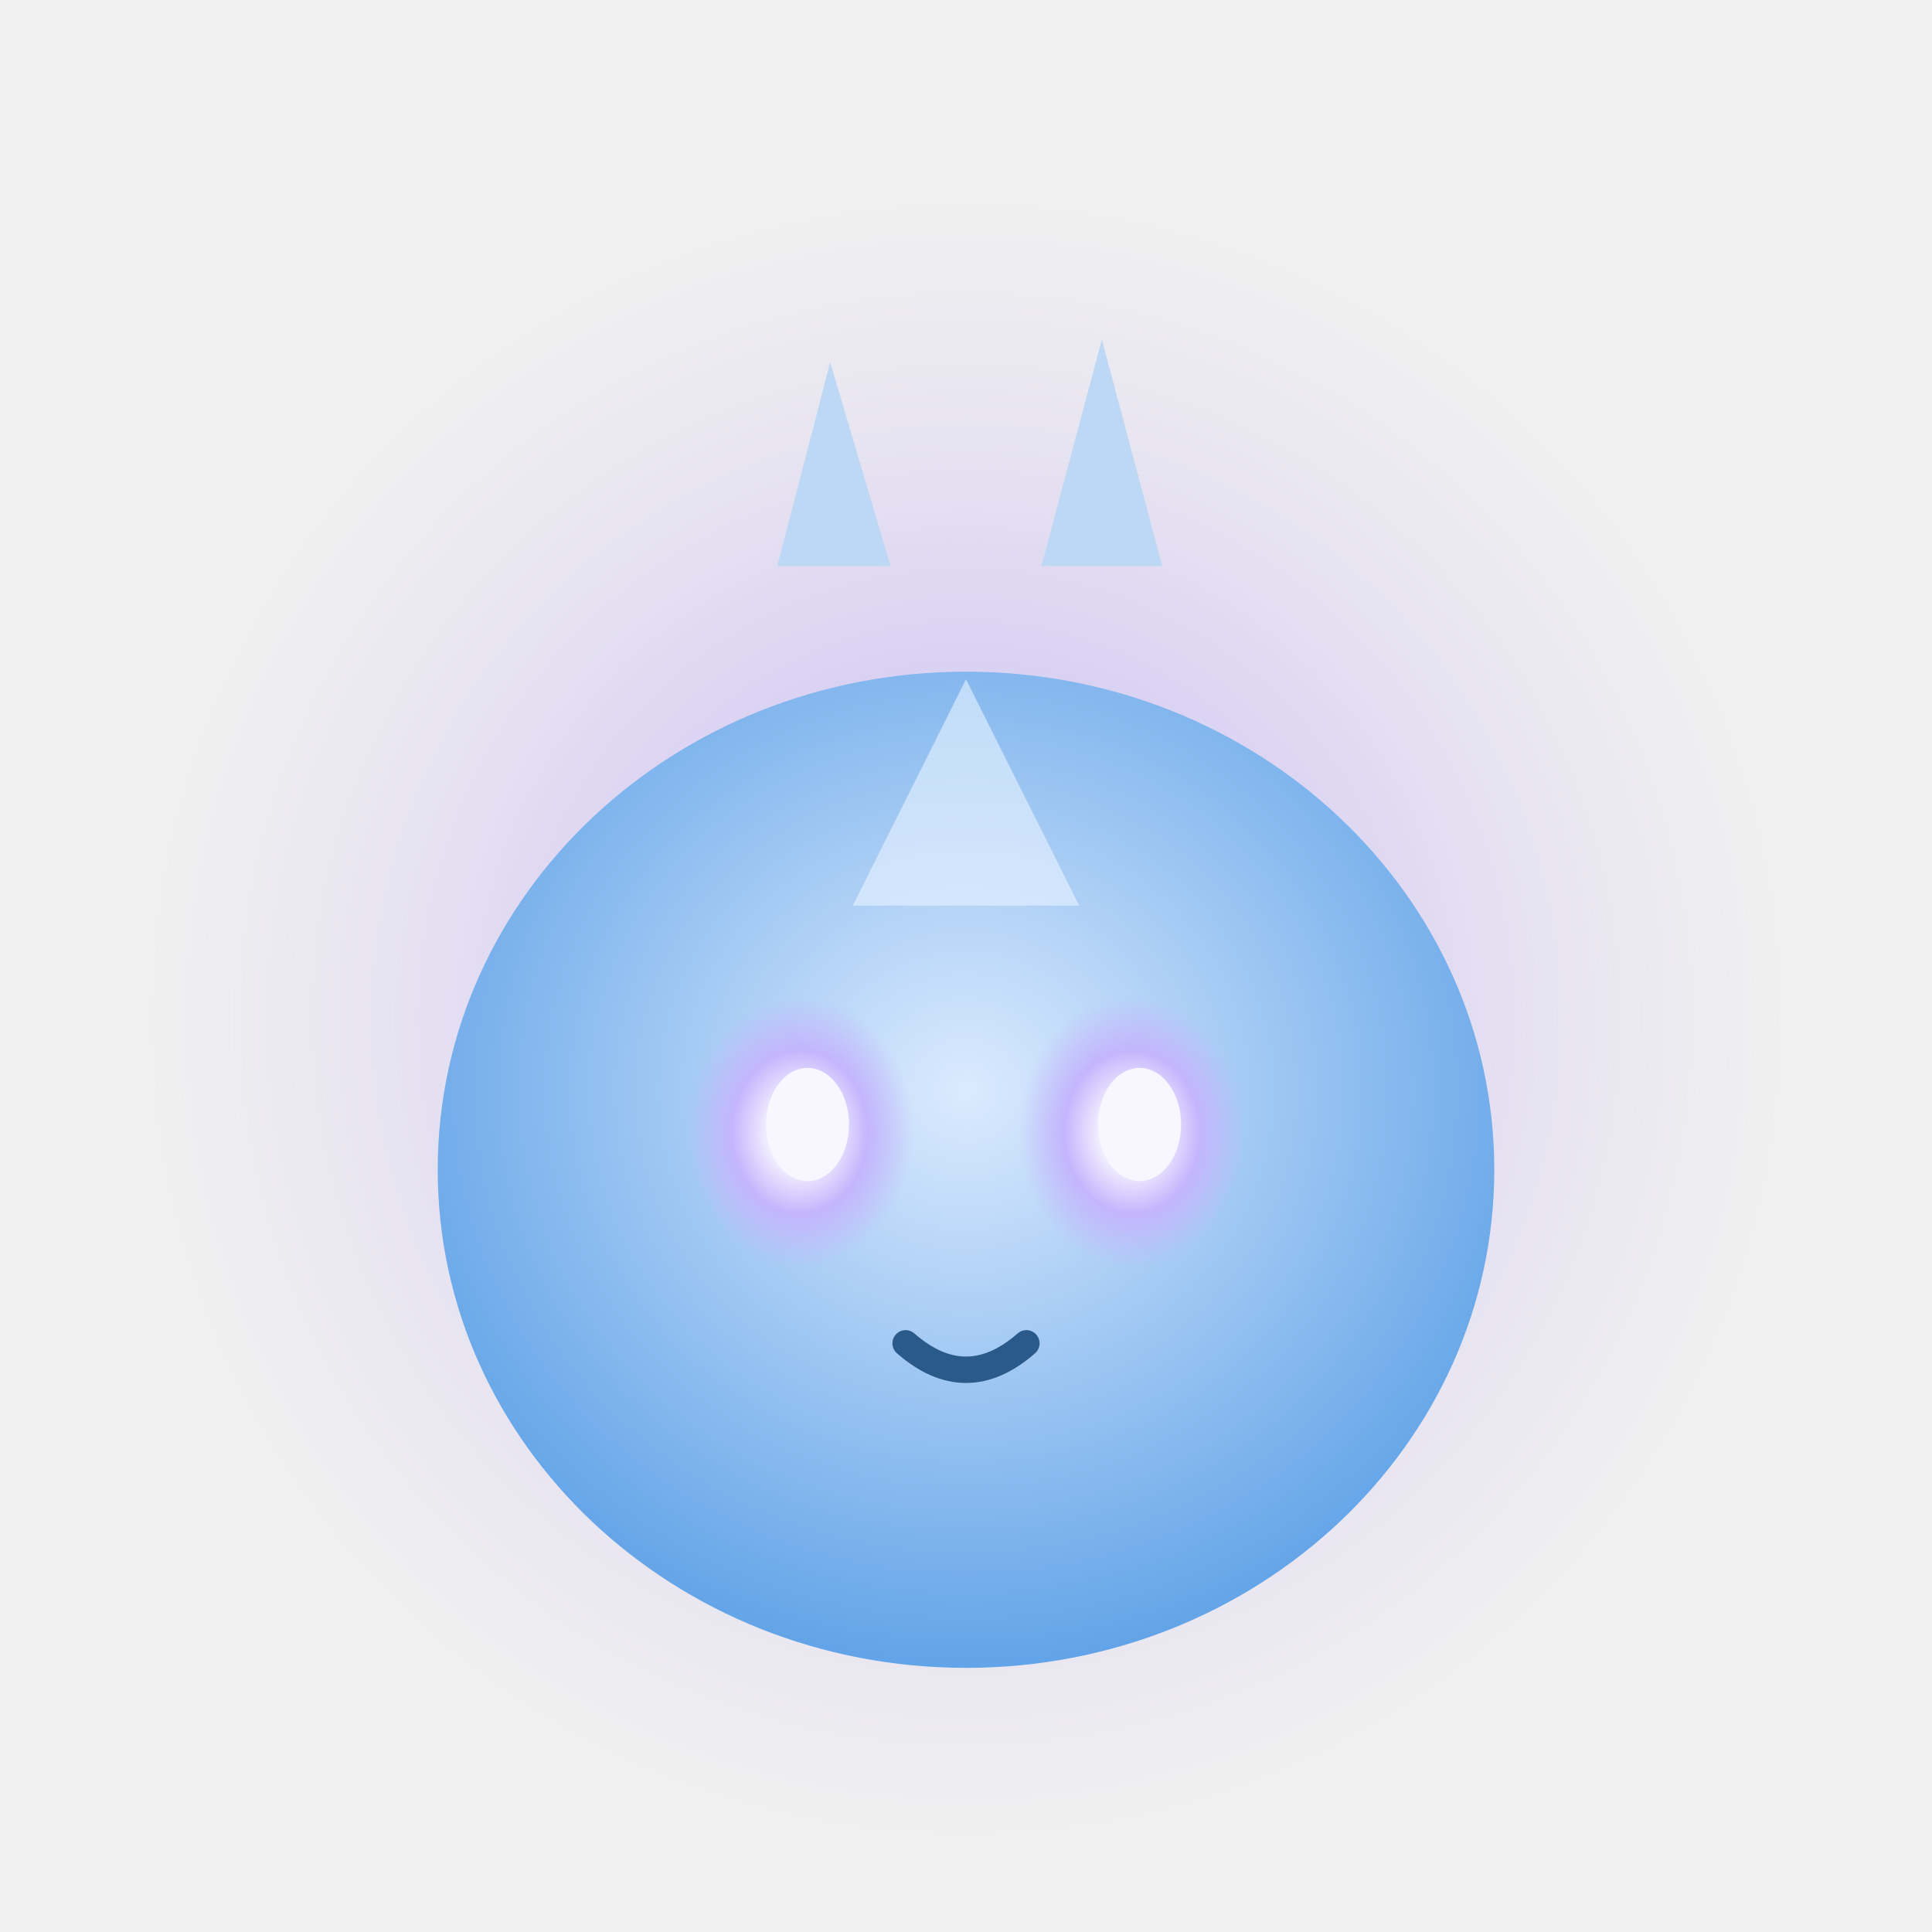
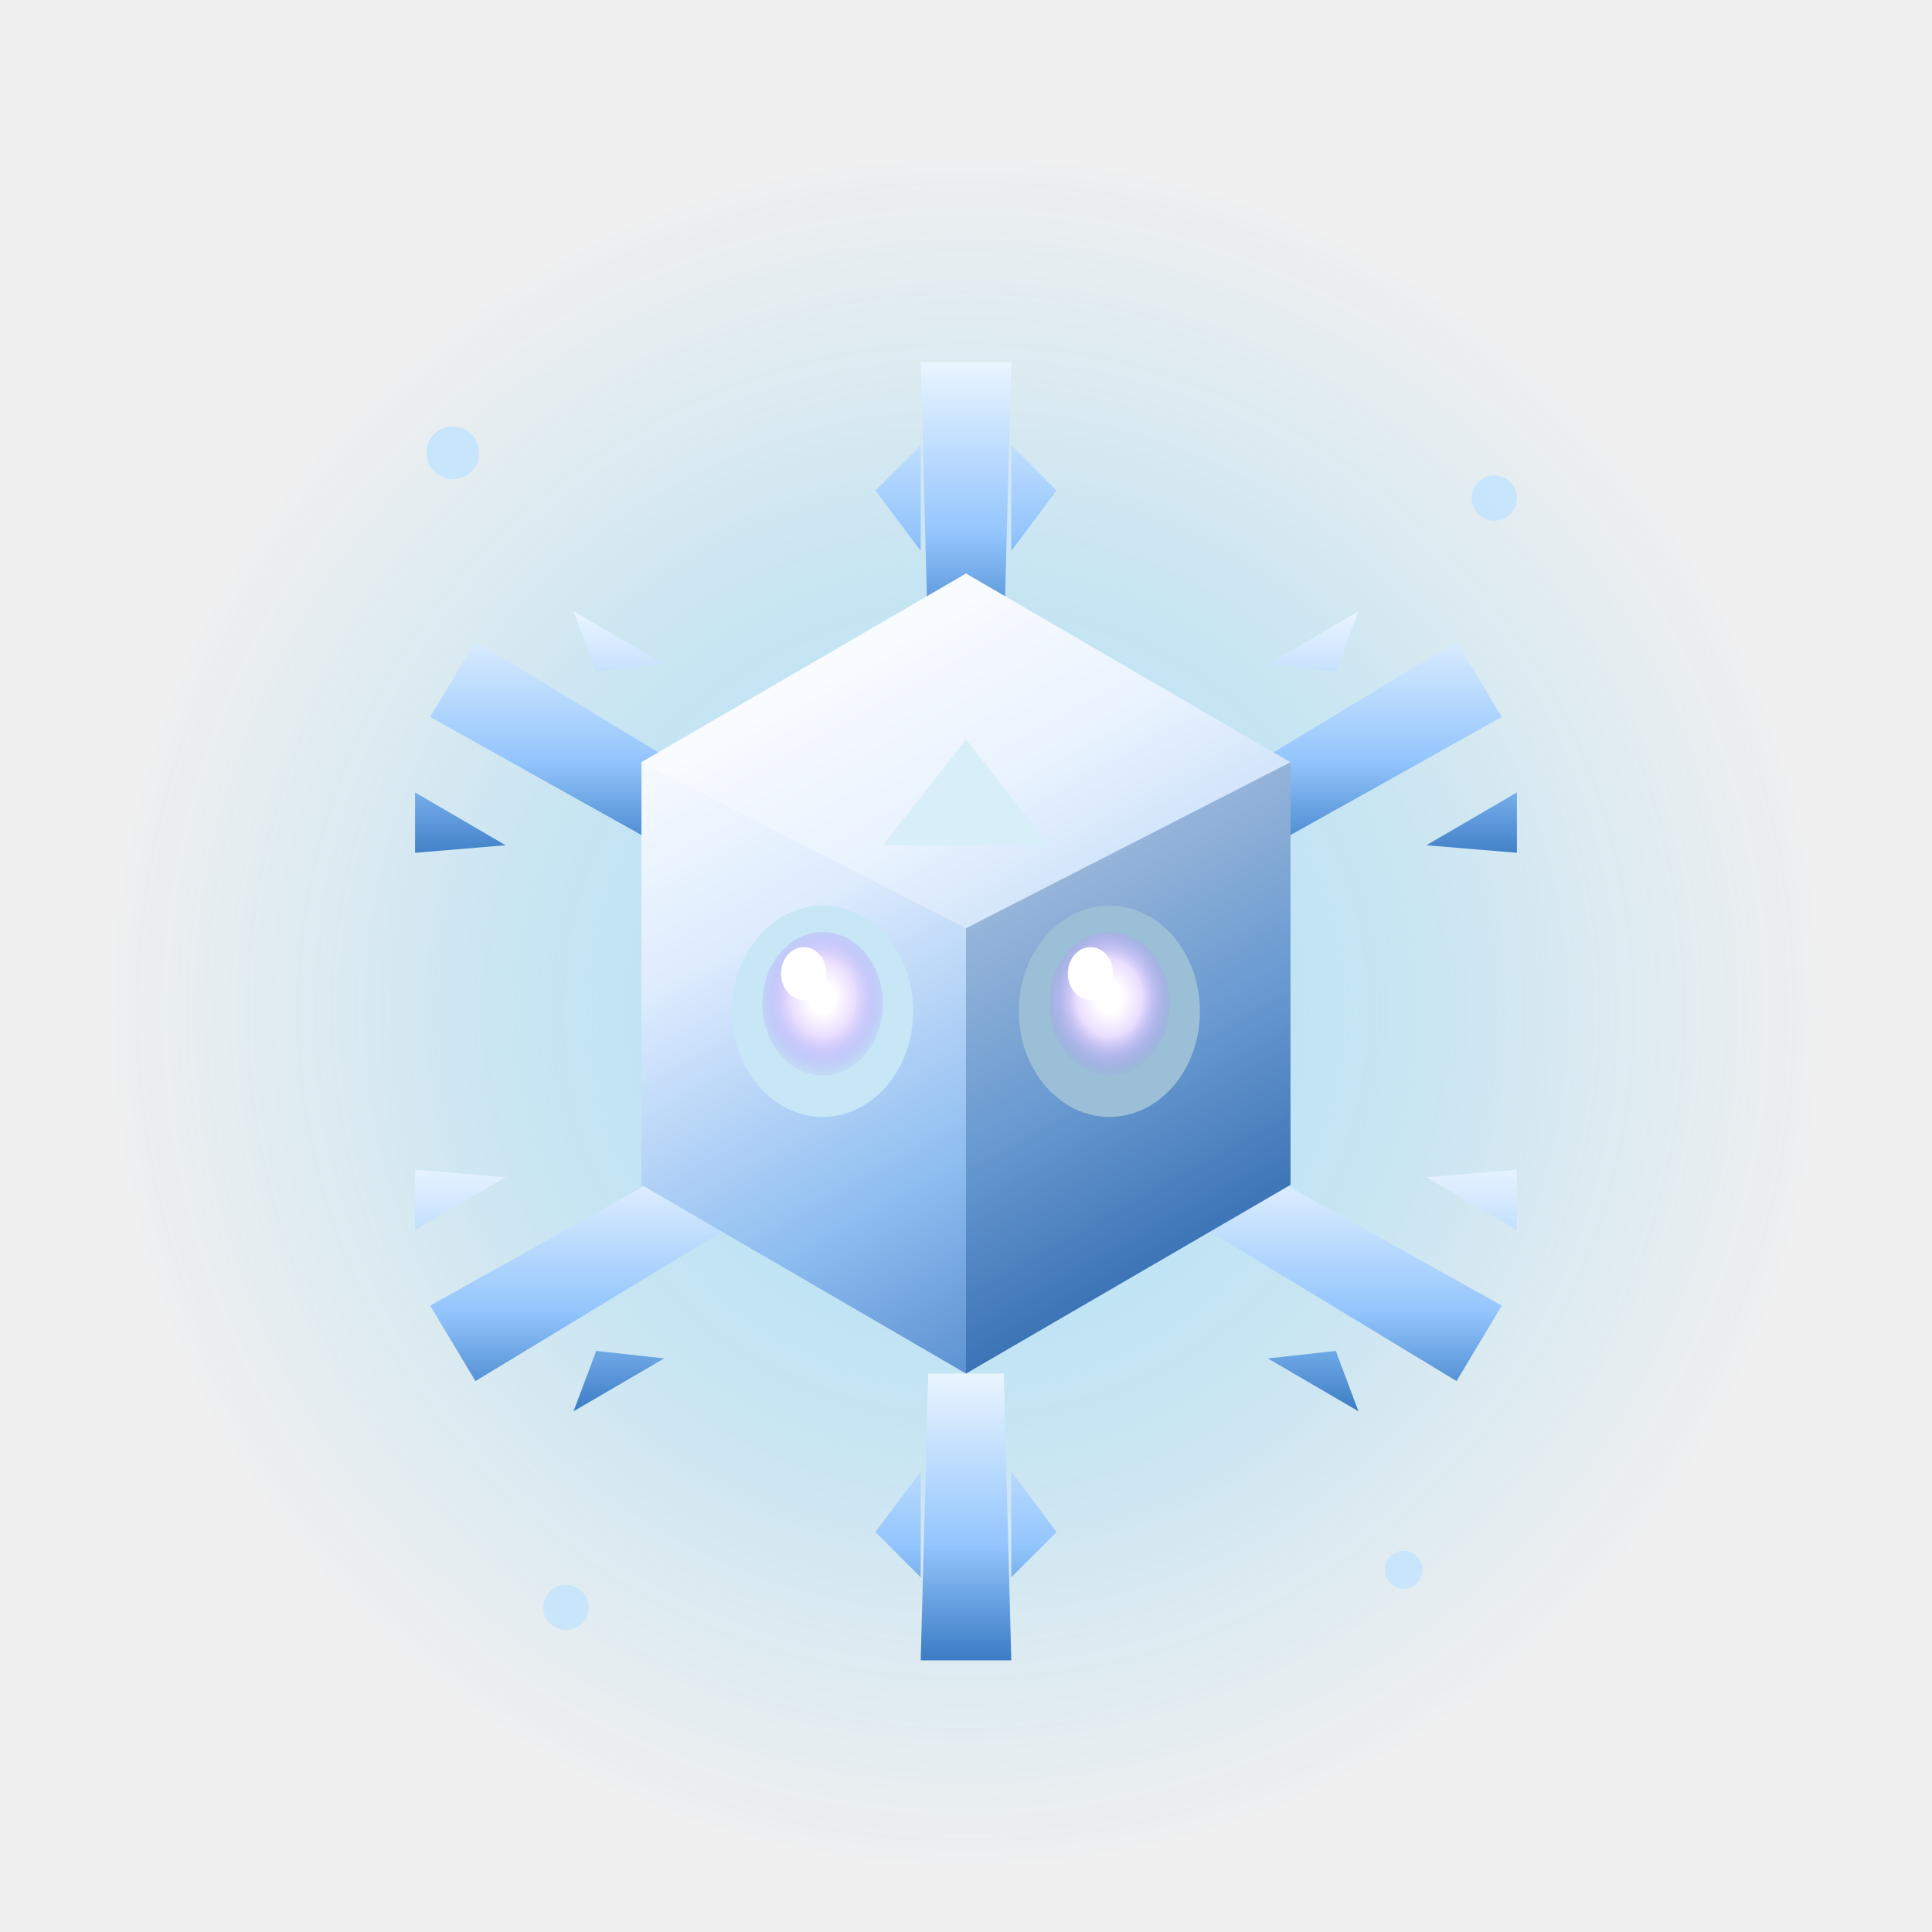
<svg xmlns="http://www.w3.org/2000/svg" width="512" height="512" viewBox="0 0 512 512">
  <defs>
-     <radialGradient id="au" cx="50%" cy="50%" r="50%">
-       <stop offset="0.35" stop-color="#a78bfa" stop-opacity="0.35" />
-       <stop offset="0.75" stop-color="#a78bfa" stop-opacity="0.1" />
-       <stop offset="1" stop-color="#a78bfa" stop-opacity="0" />
+     <radialGradient id="au" cx="50%" cy="50%" r="52%">
+       <stop offset="0.30" stop-color="#7dd3fc" stop-opacity="0.42" />
+       <stop offset="0.68" stop-color="#38bdf8" stop-opacity="0.13" />
+       <stop offset="1" stop-color="#38bdf8" stop-opacity="0" />
    </radialGradient>
-     <radialGradient id="body" cx="50%" cy="42%" r="62%">
-       <stop offset="0" stop-color="#dbeafe" />
-       <stop offset="1" stop-color="#5a9fe6" />
-     </radialGradient>
-     <radialGradient id="eye" cx="50%" cy="50%" r="50%">
-       <stop offset="0.25" stop-color="#f8f6ff" />
-       <stop offset="0.6" stop-color="#c4b5fd" />
-       <stop offset="1" stop-color="#c4b5fd" stop-opacity="0" />
+     <linearGradient id="core" x1="0.3" y1="0" x2="0.75" y2="1">
+       <stop offset="0" stop-color="#ffffff" />
+       <stop offset="0.32" stop-color="#dbeafe" />
+       <stop offset="0.68" stop-color="#7fb4ee" />
+       <stop offset="1" stop-color="#2f6fbd" />
+     </linearGradient>
+     <linearGradient id="arm" x1="0.5" y1="0" x2="0.5" y2="1">
+       <stop offset="0" stop-color="#eaf5ff" />
+       <stop offset="0.6" stop-color="#93c5fd" />
+       <stop offset="1" stop-color="#3b7cc4" />
+     </linearGradient>
+     <radialGradient id="eye" cx="50%" cy="46%" r="52%">
+       <stop offset="0.20" stop-color="#ffffff" />
+       <stop offset="0.52" stop-color="#e9deff" />
+       <stop offset="1" stop-color="#a78bfa" stop-opacity="0.15" />
    </radialGradient>
  </defs>
-   <circle cx="256" cy="270" r="220" fill="url(#au)" />
-   <polygon points="206,150 220,96 236,150" fill="#bcd8f5" />
-   <polygon points="276,150 292,90 308,150" fill="#bcd8f5" />
-   <ellipse cx="256" cy="310" rx="140" ry="132" fill="url(#body)" />
-   <polygon points="256,180 286,240 226,240" fill="#eaf3ff" fill-opacity="0.6" />
-   <ellipse cx="212" cy="300" rx="30" ry="36" fill="url(#eye)" />
-   <ellipse cx="300" cy="300" rx="30" ry="36" fill="url(#eye)" />
-   <ellipse cx="214" cy="298" rx="11" ry="15" fill="#f8f6ff" />
-   <ellipse cx="302" cy="298" rx="11" ry="15" fill="#f8f6ff" />
-   <path d="M240 356 Q256 370 272 356" fill="none" stroke="#2a5a8a" stroke-width="7" stroke-linecap="round" />
+   <circle cx="256" cy="268" r="226" fill="url(#au)" />
+   <g fill="url(#arm)">
+     <path d="M244 96 L268 96 L266 172 L246 172 Z M232 130 L244 118 L244 146 Z              M280 130 L268 118 L268 146 Z" />
+     <path d="M114 190 L126 170 L192 210 L182 228 Z M110 226 L110 210 L134 224 Z              M158 178 L152 162 L176 176 Z" />
+     <path d="M398 190 L386 170 L320 210 L330 228 Z M402 226 L402 210 L378 224 Z              M354 178 L360 162 L336 176 Z" />
+     <path d="M126 366 L114 346 L182 308 L192 326 Z M110 326 L110 310 L134 312 Z              M152 374 L158 358 L176 360 Z" />
+     <path d="M386 366 L398 346 L330 308 L320 326 Z M402 326 L402 310 L378 312 Z              M360 374 L354 358 L336 360 Z" />
+     <path d="M244 440 L268 440 L266 364 L246 364 Z M232 406 L244 418 L244 390 Z              M280 406 L268 418 L268 390 Z" />
+   </g>
+   <path fill="url(#core)" fill-rule="evenodd" d="     M256 152 L342 202 L342 314 L256 364 L170 314 L170 202 Z      M 218 268 m -24 0 a 24 28 0 1 0 48 0 a 24 28 0 1 0 -48 0 Z     M 294 268 m -24 0 a 24 28 0 1 0 48 0 a 24 28 0 1 0 -48 0 Z     M 256 196 L 278 224 L 234 224 Z   " />
+   <polygon points="256,152 342,202 256,246 170,202" fill="#ffffff" fill-opacity="0.38" />
+   <polygon points="170,202 256,246 256,364 170,314" fill="#ffffff" fill-opacity="0.12" />
+   <polygon points="342,202 256,246 256,364 342,314" fill="#173b6b" fill-opacity="0.22" />
+   <ellipse cx="218" cy="266" rx="16" ry="19" fill="url(#eye)" />
+   <ellipse cx="294" cy="266" rx="16" ry="19" fill="url(#eye)" />
+   <ellipse cx="213" cy="258" rx="6" ry="7" fill="#ffffff" />
+   <ellipse cx="289" cy="258" rx="6" ry="7" fill="#ffffff" />
+   <circle cx="120" cy="120" r="7" fill="#bfe3ff" fill-opacity="0.8" />
+   <circle cx="396" cy="132" r="6" fill="#bfe3ff" fill-opacity="0.8" />
+   <circle cx="150" cy="426" r="6" fill="#bfe3ff" fill-opacity="0.7" />
+   <circle cx="372" cy="416" r="5" fill="#bfe3ff" fill-opacity="0.7" />
</svg>
